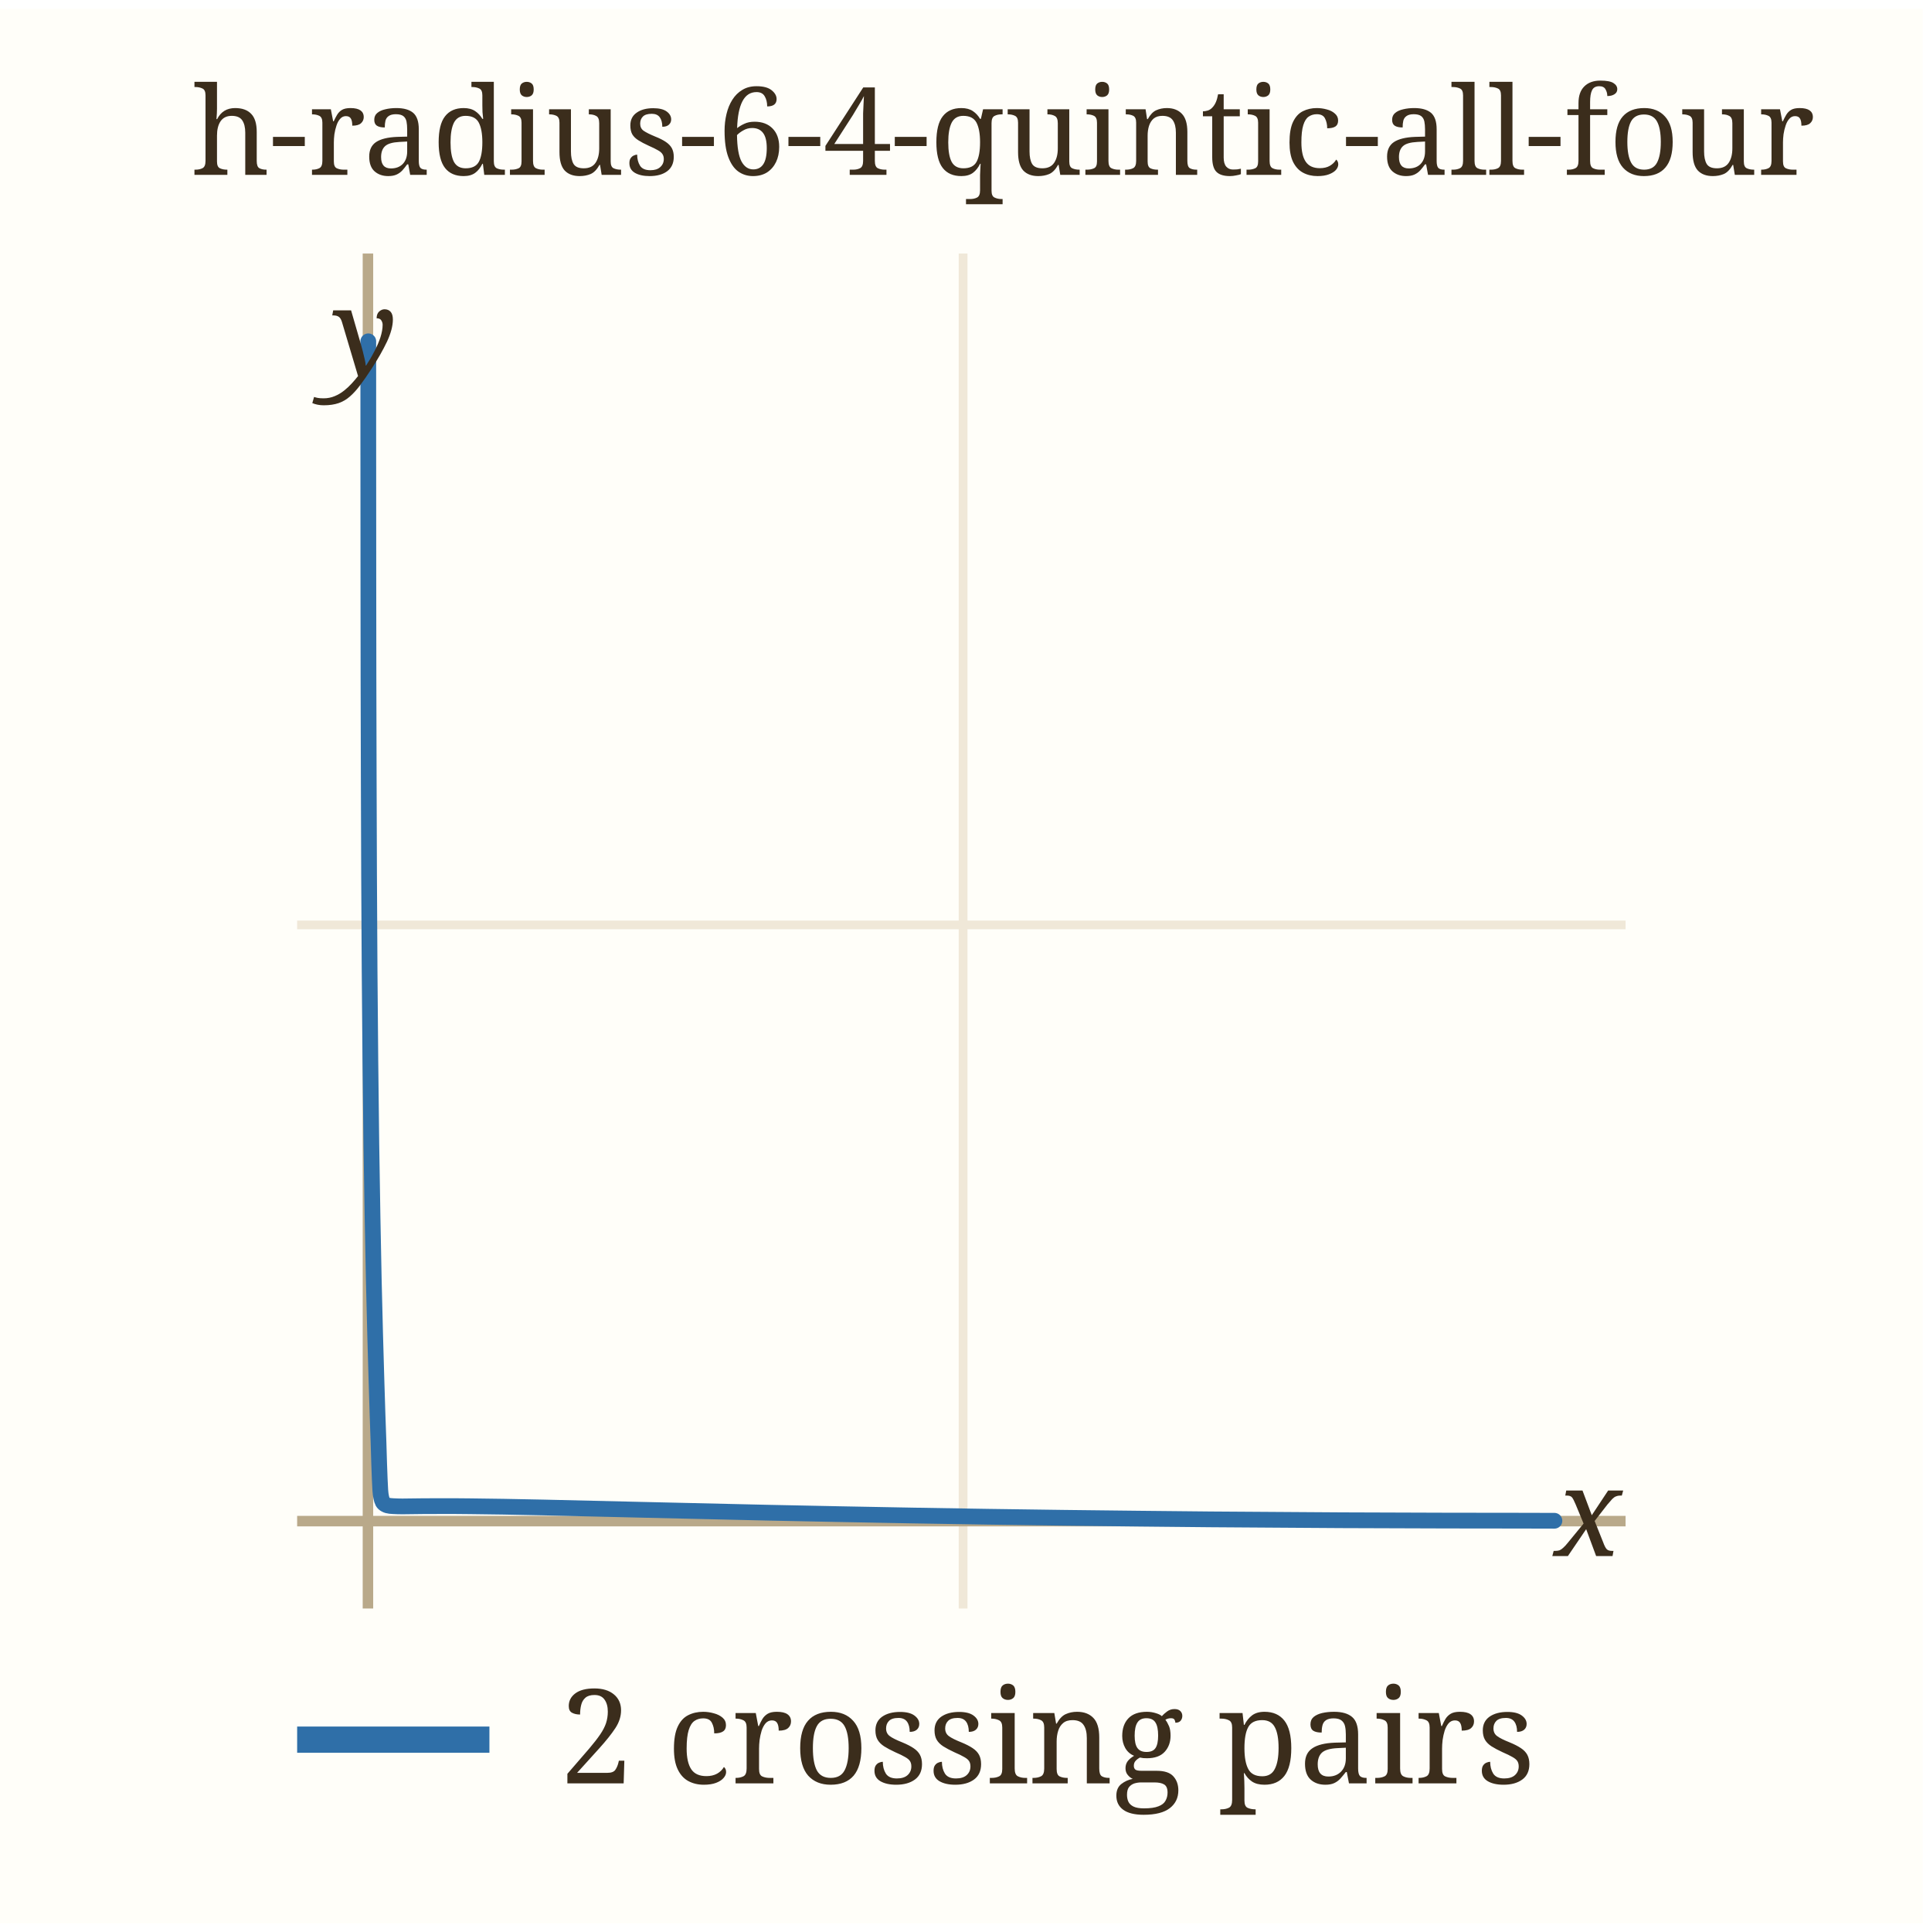
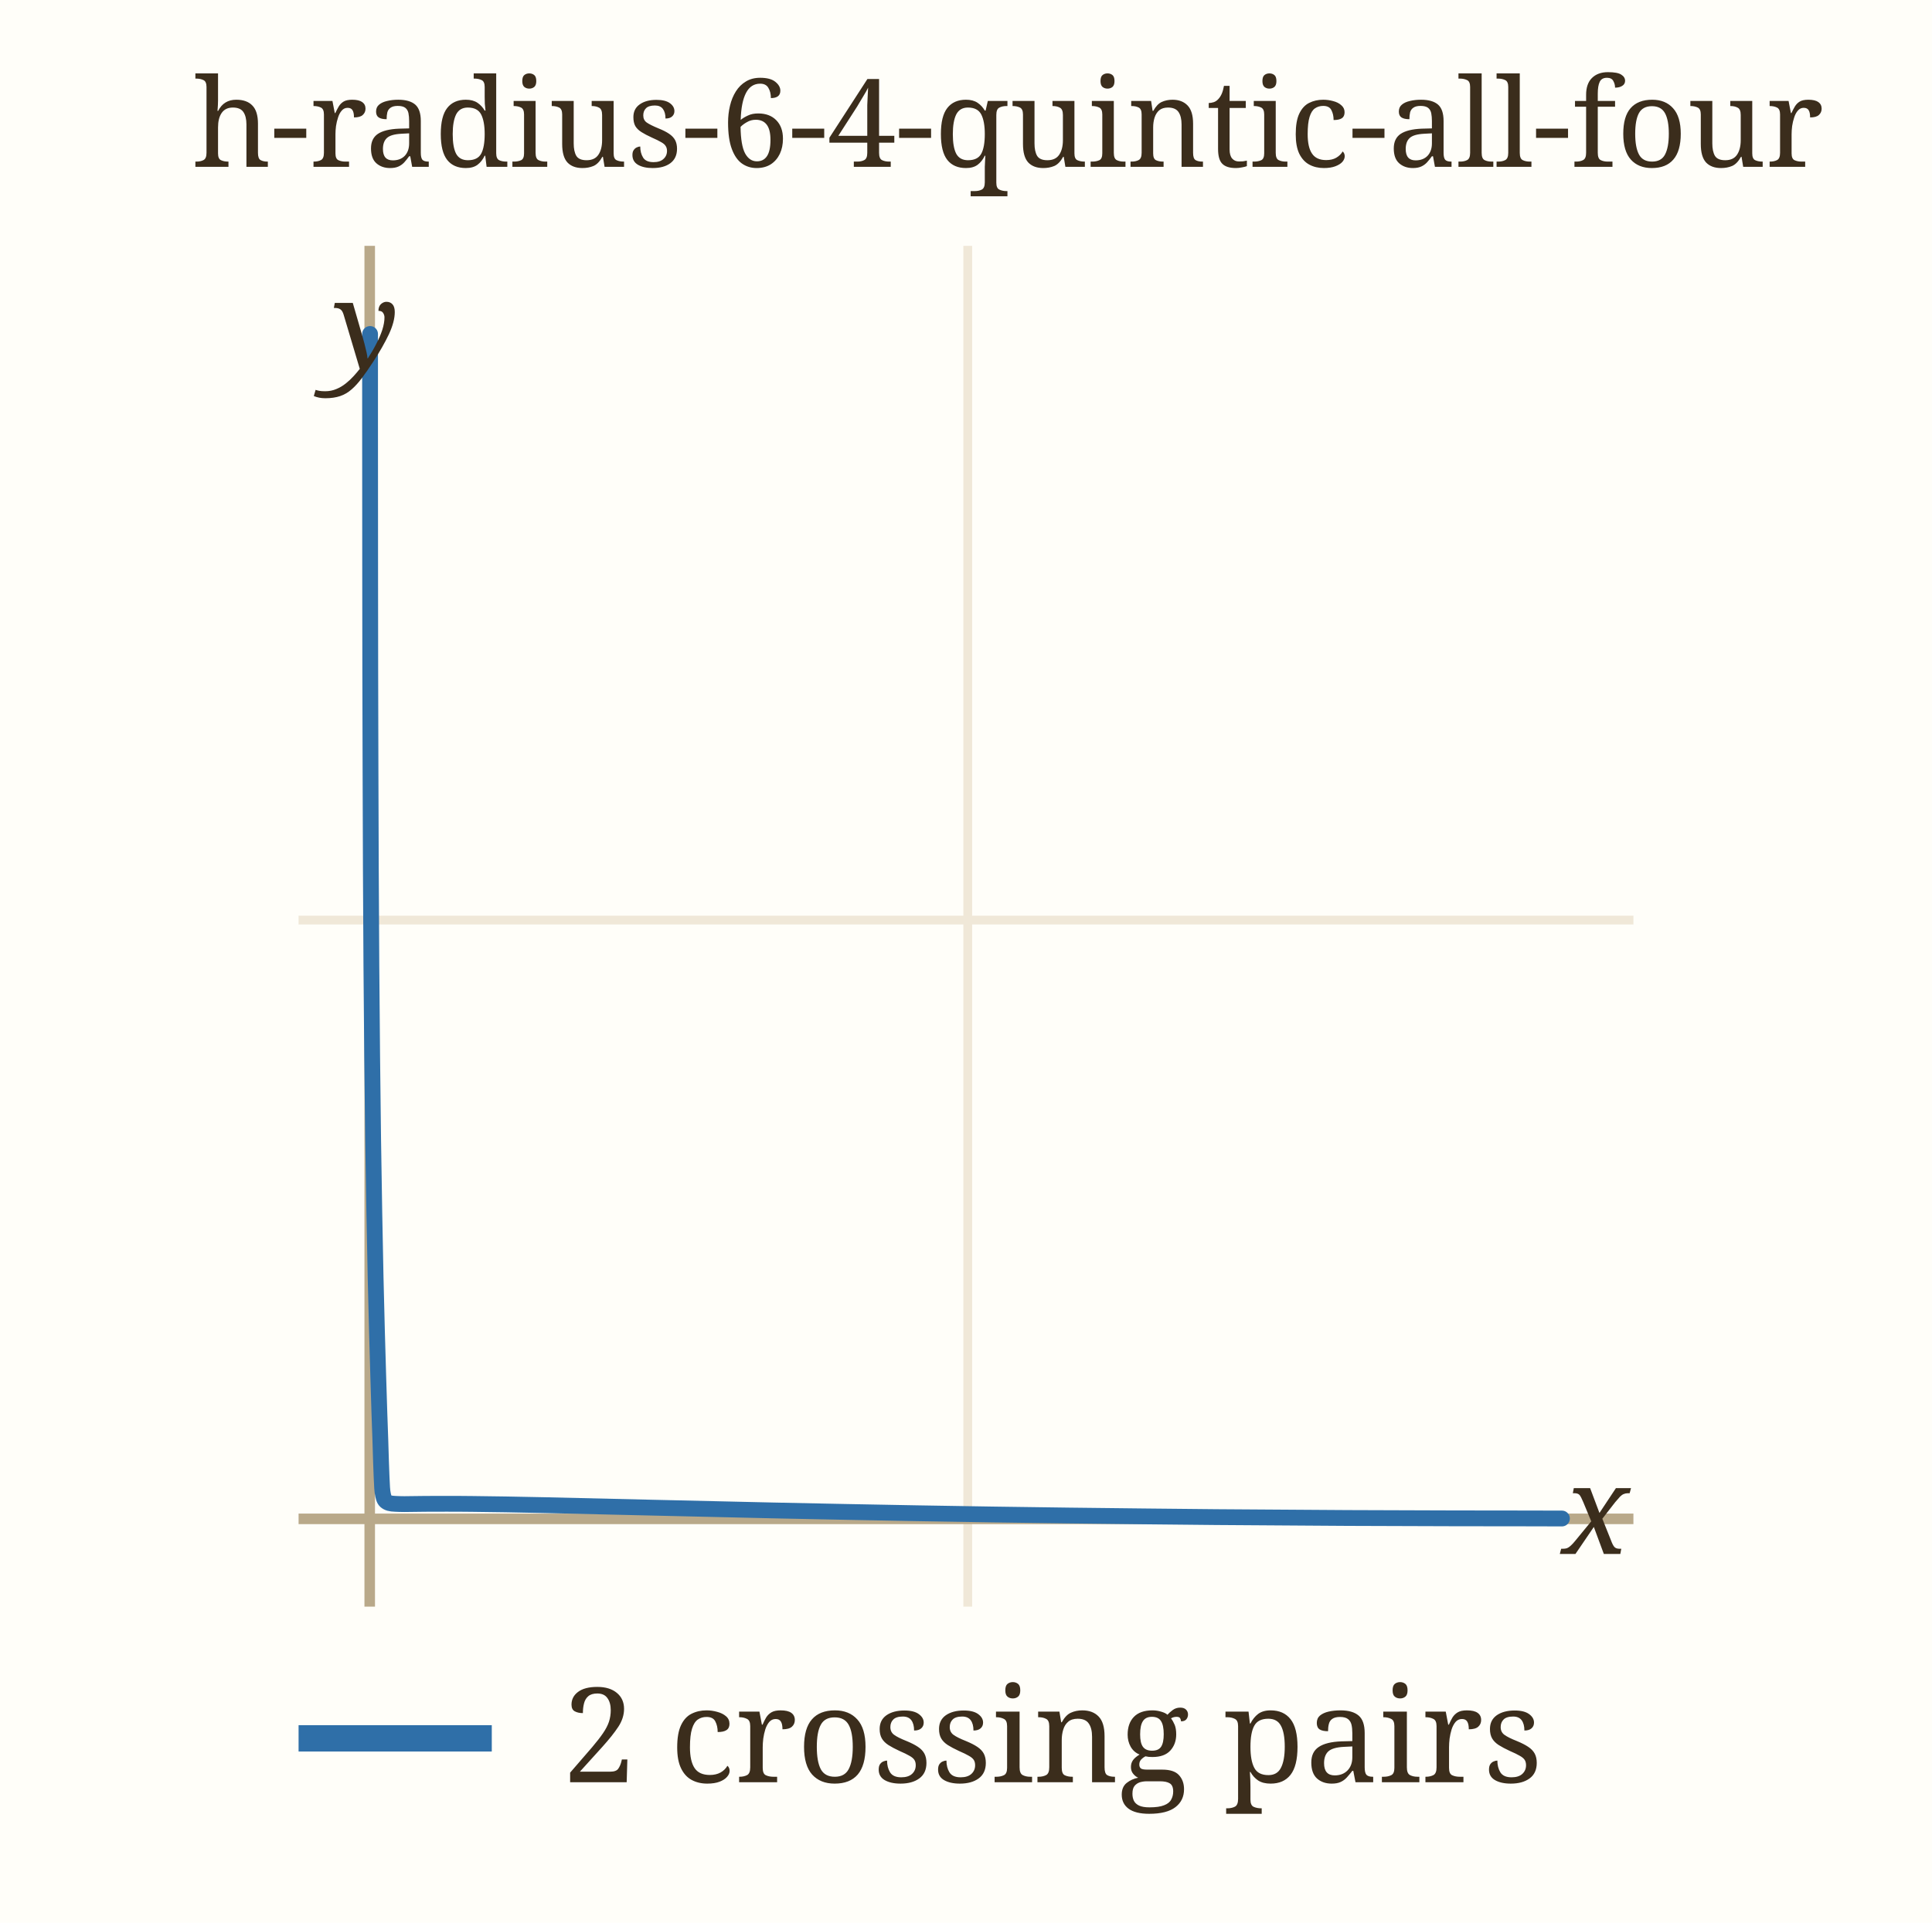
- <svg xmlns="http://www.w3.org/2000/svg" viewBox="0 0 220 219" width="219" height="220" role="img" aria-label="h-radius-6-4-quintic-all-four" data-panel="h-radius-6-4-quintic-all-four">
+ <svg xmlns="http://www.w3.org/2000/svg" viewBox="0 0 220 219" width="220" height="219" role="img" aria-label="h-radius-6-4-quintic-all-four" data-panel="h-radius-6-4-quintic-all-four">
  <rect x="0" y="0" width="220" height="219" fill="#fffef9" />
  <clipPath id="clip-h-radius-6-4-quintic-all-four">
    <rect x="34" y="28" width="152" height="155" />
  </clipPath>
  <g clip-path="url(#clip-h-radius-6-4-quintic-all-four)">
    <line x1="42.1" x2="42.1" y1="28" y2="183" stroke="#b9a98a" stroke-width="1.2" />
    <line x1="110.2" x2="110.2" y1="28" y2="183" stroke="#f0e8d8" stroke-width="1" />
    <text x="110.2" y="197.0" font-family="ui-monospace, Menlo, monospace" font-size="11" fill="#9c8a6a" text-anchor="middle">0.5</text>
    <line x1="34" x2="186" y1="173.0" y2="173.0" stroke="#b9a98a" stroke-width="1.2" />
    <line x1="34" x2="186" y1="104.8" y2="104.8" stroke="#f0e8d8" stroke-width="1" />
    <text x="28.0" y="108.8" font-family="ui-monospace, Menlo, monospace" font-size="11" fill="#9c8a6a" text-anchor="end">0.5</text>
    <path d="M177.86,172.96 C177.17,172.96 175.82,172.96 173.76,172.95 C171.70,172.95 168.88,172.95 165.50,172.94 C162.12,172.93 157.97,172.92 153.47,172.90 C148.97,172.87 143.78,172.84 138.49,172.80 C133.19,172.75 127.37,172.69 121.70,172.62 C116.03,172.55 110.05,172.46 104.44,172.36 C98.83,172.26 93.17,172.15 88.04,172.04 C82.91,171.93 77.98,171.81 73.67,171.71 C69.35,171.61 65.45,171.51 62.14,171.44 C58.83,171.37 56.08,171.32 53.80,171.30 C51.52,171.27 49.84,171.29 48.45,171.29 C47.06,171.29 46.20,171.34 45.48,171.31 C44.76,171.28 44.42,171.28 44.11,171.11 C43.80,170.94 43.73,170.77 43.62,170.28 C43.51,169.80 43.50,169.24 43.45,168.19 C43.40,167.14 43.37,165.90 43.31,163.99 C43.24,162.07 43.16,159.80 43.07,156.71 C42.98,153.63 42.87,149.97 42.77,145.48 C42.68,141.00 42.57,135.72 42.49,129.81 C42.41,123.91 42.34,117.06 42.29,110.05 C42.24,103.03 42.21,95.11 42.19,87.73 C42.16,80.35 42.16,72.40 42.15,65.78 C42.14,59.16 42.14,52.64 42.14,48.02 C42.14,43.39 42.14,39.71 42.14,38.04 C42.14,36.38 42.14,36.38 42.14,38.04 C42.14,39.71 42.14,43.39 42.14,48.02 C42.14,52.64 42.14,59.16 42.15,65.78 C42.16,72.40 42.16,80.35 42.19,87.73 C42.21,95.11 42.24,103.03 42.29,110.05 C42.34,117.06 42.41,123.91 42.49,129.81 C42.57,135.72 42.68,141.00 42.77,145.48 C42.87,149.97 42.98,153.63 43.07,156.71 C43.16,159.80 43.24,162.07 43.31,163.99 C43.37,165.90 43.40,167.14 43.45,168.19 C43.50,169.24 43.51,169.80 43.62,170.28 C43.73,170.77 43.80,170.94 44.11,171.11 C44.42,171.28 44.76,171.28 45.48,171.31 C46.20,171.34 47.06,171.29 48.45,171.29 C49.84,171.29 51.52,171.27 53.80,171.30 C56.08,171.32 58.83,171.37 62.14,171.44 C65.45,171.51 69.35,171.61 73.67,171.71 C77.98,171.81 82.91,171.93 88.04,172.04 C93.17,172.15 98.83,172.26 104.44,172.36 C110.05,172.46 116.03,172.55 121.70,172.62 C127.37,172.69 133.19,172.75 138.49,172.80 C143.78,172.84 148.97,172.87 153.47,172.90 C157.97,172.92 162.12,172.93 165.50,172.94 C168.88,172.95 171.70,172.95 173.76,172.95 C175.82,172.96 177.17,172.96 177.86,172.96 C178.54,172.96 178.54,172.96 177.86,172.96 C177.17,172.96 175.82,172.96 173.76,172.95 C171.70,172.95 168.88,172.95 165.50,172.94 C162.12,172.93 157.97,172.92 153.47,172.90 C148.97,172.87 143.78,172.84 138.49,172.80 C133.19,172.75 127.37,172.69 121.70,172.62 C116.03,172.55 110.05,172.46 104.44,172.36 C98.83,172.26 93.17,172.15 88.04,172.04 C82.91,171.93 77.98,171.81 73.67,171.71 C69.35,171.61 65.45,171.51 62.14,171.44 C58.83,171.37 56.08,171.32 53.80,171.30 C51.52,171.27 49.84,171.29 48.45,171.29 C47.06,171.29 46.20,171.34 45.48,171.31 C44.76,171.28 44.42,171.28 44.11,171.11 C43.80,170.94 43.73,170.77 43.62,170.28 C43.51,169.80 43.50,169.24 43.45,168.19 C43.40,167.14 43.37,165.90 43.31,163.99 C43.24,162.07 43.16,159.80 43.07,156.71 C42.98,153.63 42.87,149.97 42.77,145.48 C42.68,141.00 42.57,135.72 42.49,129.81 C42.41,123.91 42.34,117.06 42.29,110.05 C42.24,103.03 42.21,95.11 42.19,87.73 C42.16,80.35 42.16,72.40 42.15,65.78 C42.14,59.16 42.14,52.64 42.14,48.02 C42.14,43.39 42.14,39.71 42.14,38.04 C42.14,36.38 42.14,36.38 42.14,38.04 C42.14,39.71 42.14,43.39 42.14,48.02 C42.14,52.64 42.14,59.16 42.15,65.78 C42.16,72.40 42.16,80.35 42.19,87.73 C42.21,95.11 42.24,103.03 42.29,110.05 C42.34,117.06 42.41,123.91 42.49,129.81 C42.57,135.72 42.68,141.00 42.77,145.48 C42.87,149.97 42.98,153.63 43.07,156.71 C43.16,159.80 43.24,162.07 43.31,163.99 C43.37,165.90 43.40,167.14 43.45,168.19 C43.50,169.24 43.51,169.80 43.62,170.28 C43.73,170.77 43.80,170.94 44.11,171.11 C44.42,171.28 44.76,171.28 45.48,171.31 C46.20,171.34 47.06,171.29 48.45,171.29 C49.84,171.29 51.52,171.27 53.80,171.30 C56.08,171.32 58.83,171.37 62.14,171.44 C65.45,171.51 69.35,171.61 73.67,171.71 C77.98,171.81 82.91,171.93 88.04,172.04 C93.17,172.15 98.83,172.26 104.44,172.36 C110.05,172.46 116.03,172.55 121.70,172.62 C127.37,172.69 133.19,172.75 138.49,172.80 C143.78,172.84 148.97,172.87 153.47,172.90 C157.97,172.92 162.12,172.93 165.50,172.94 C168.88,172.95 171.70,172.95 173.76,172.95 C175.82,172.96 177.17,172.96 177.86,172.96" fill="none" stroke="#2f6fa8" stroke-width="1.8" stroke-linecap="round" data-path="h-radius-6-4-quintic-all-four" />
  </g>
  <text x="177.9" y="177.0" font-family="Georgia, serif" font-size="14" font-style="italic" fill="#3b2d1c">x</text>
  <text x="38.0" y="42.0" font-family="Georgia, serif" font-size="14" font-style="italic" fill="#3b2d1c">y</text>
  <text x="22" y="19" font-family="Georgia, serif" font-size="14" fill="#3b2d1c">h-radius-6-4-quintic-all-four</text>
  <line x1="34" x2="56" y1="198" y2="198" stroke="#2f6fa8" stroke-width="3" />
  <text x="64" y="203" font-family="Georgia, serif" font-size="15" fill="#3b2d1c">2 crossing pairs</text>
</svg>
